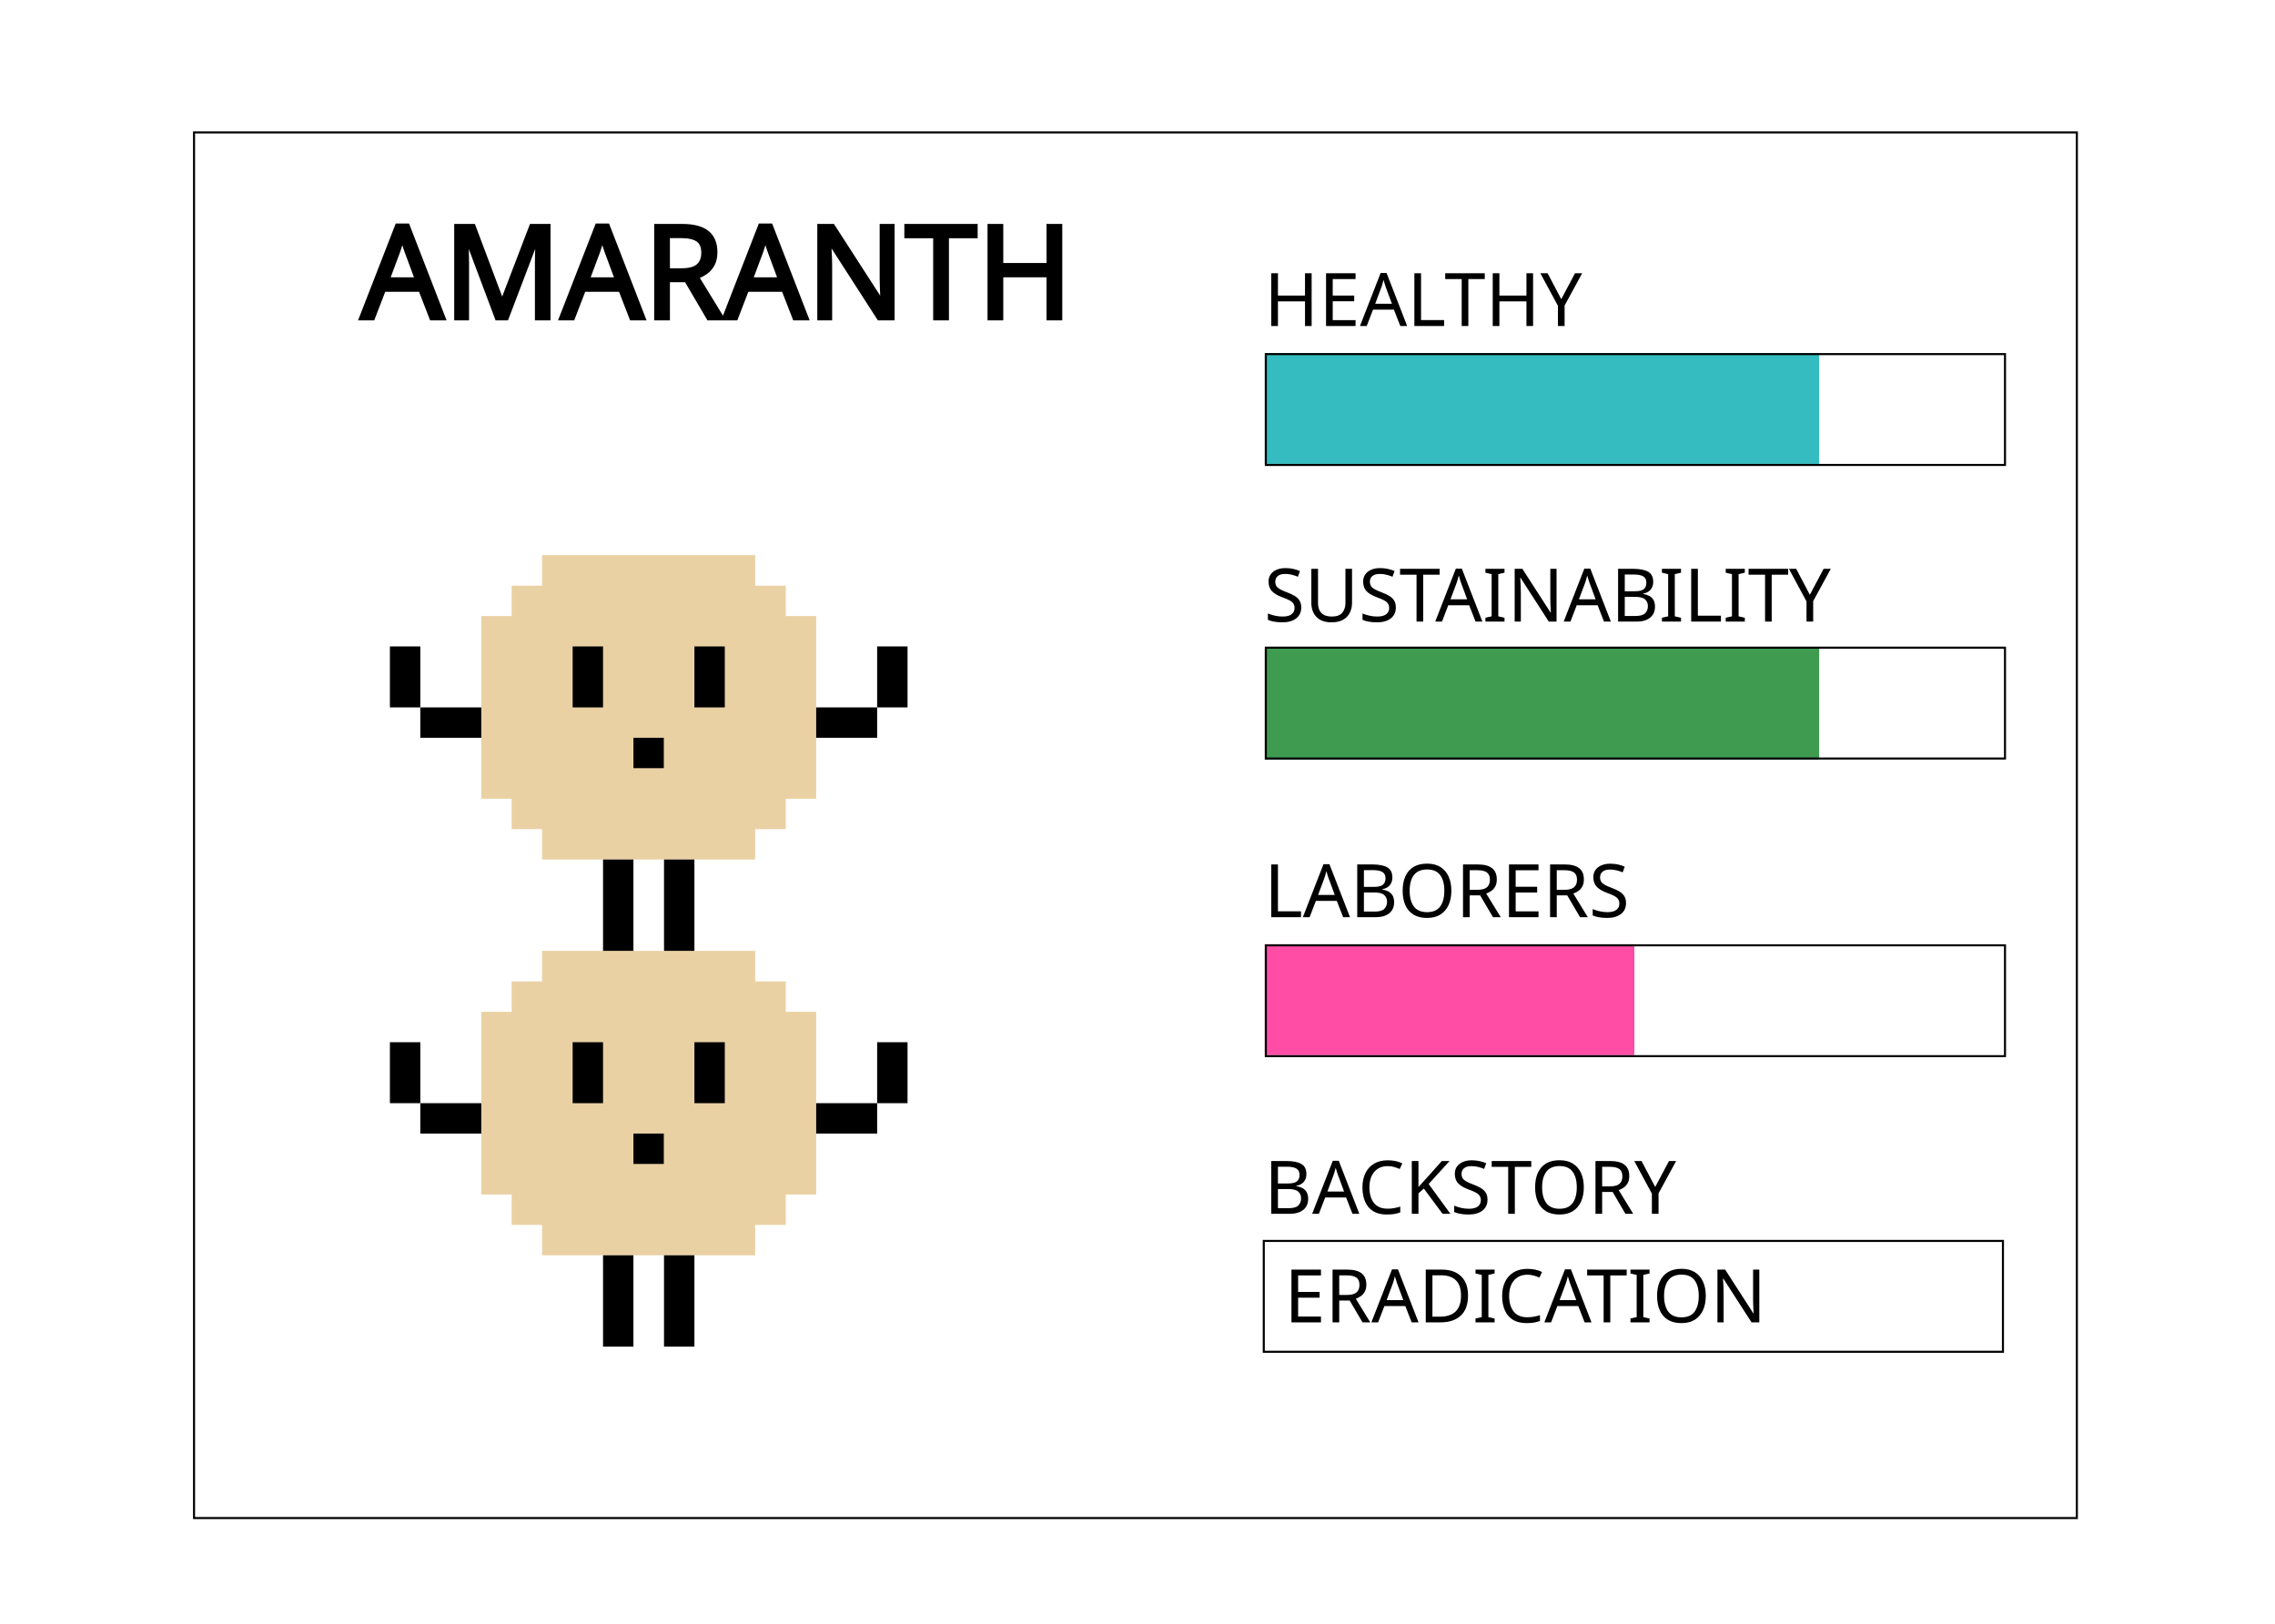
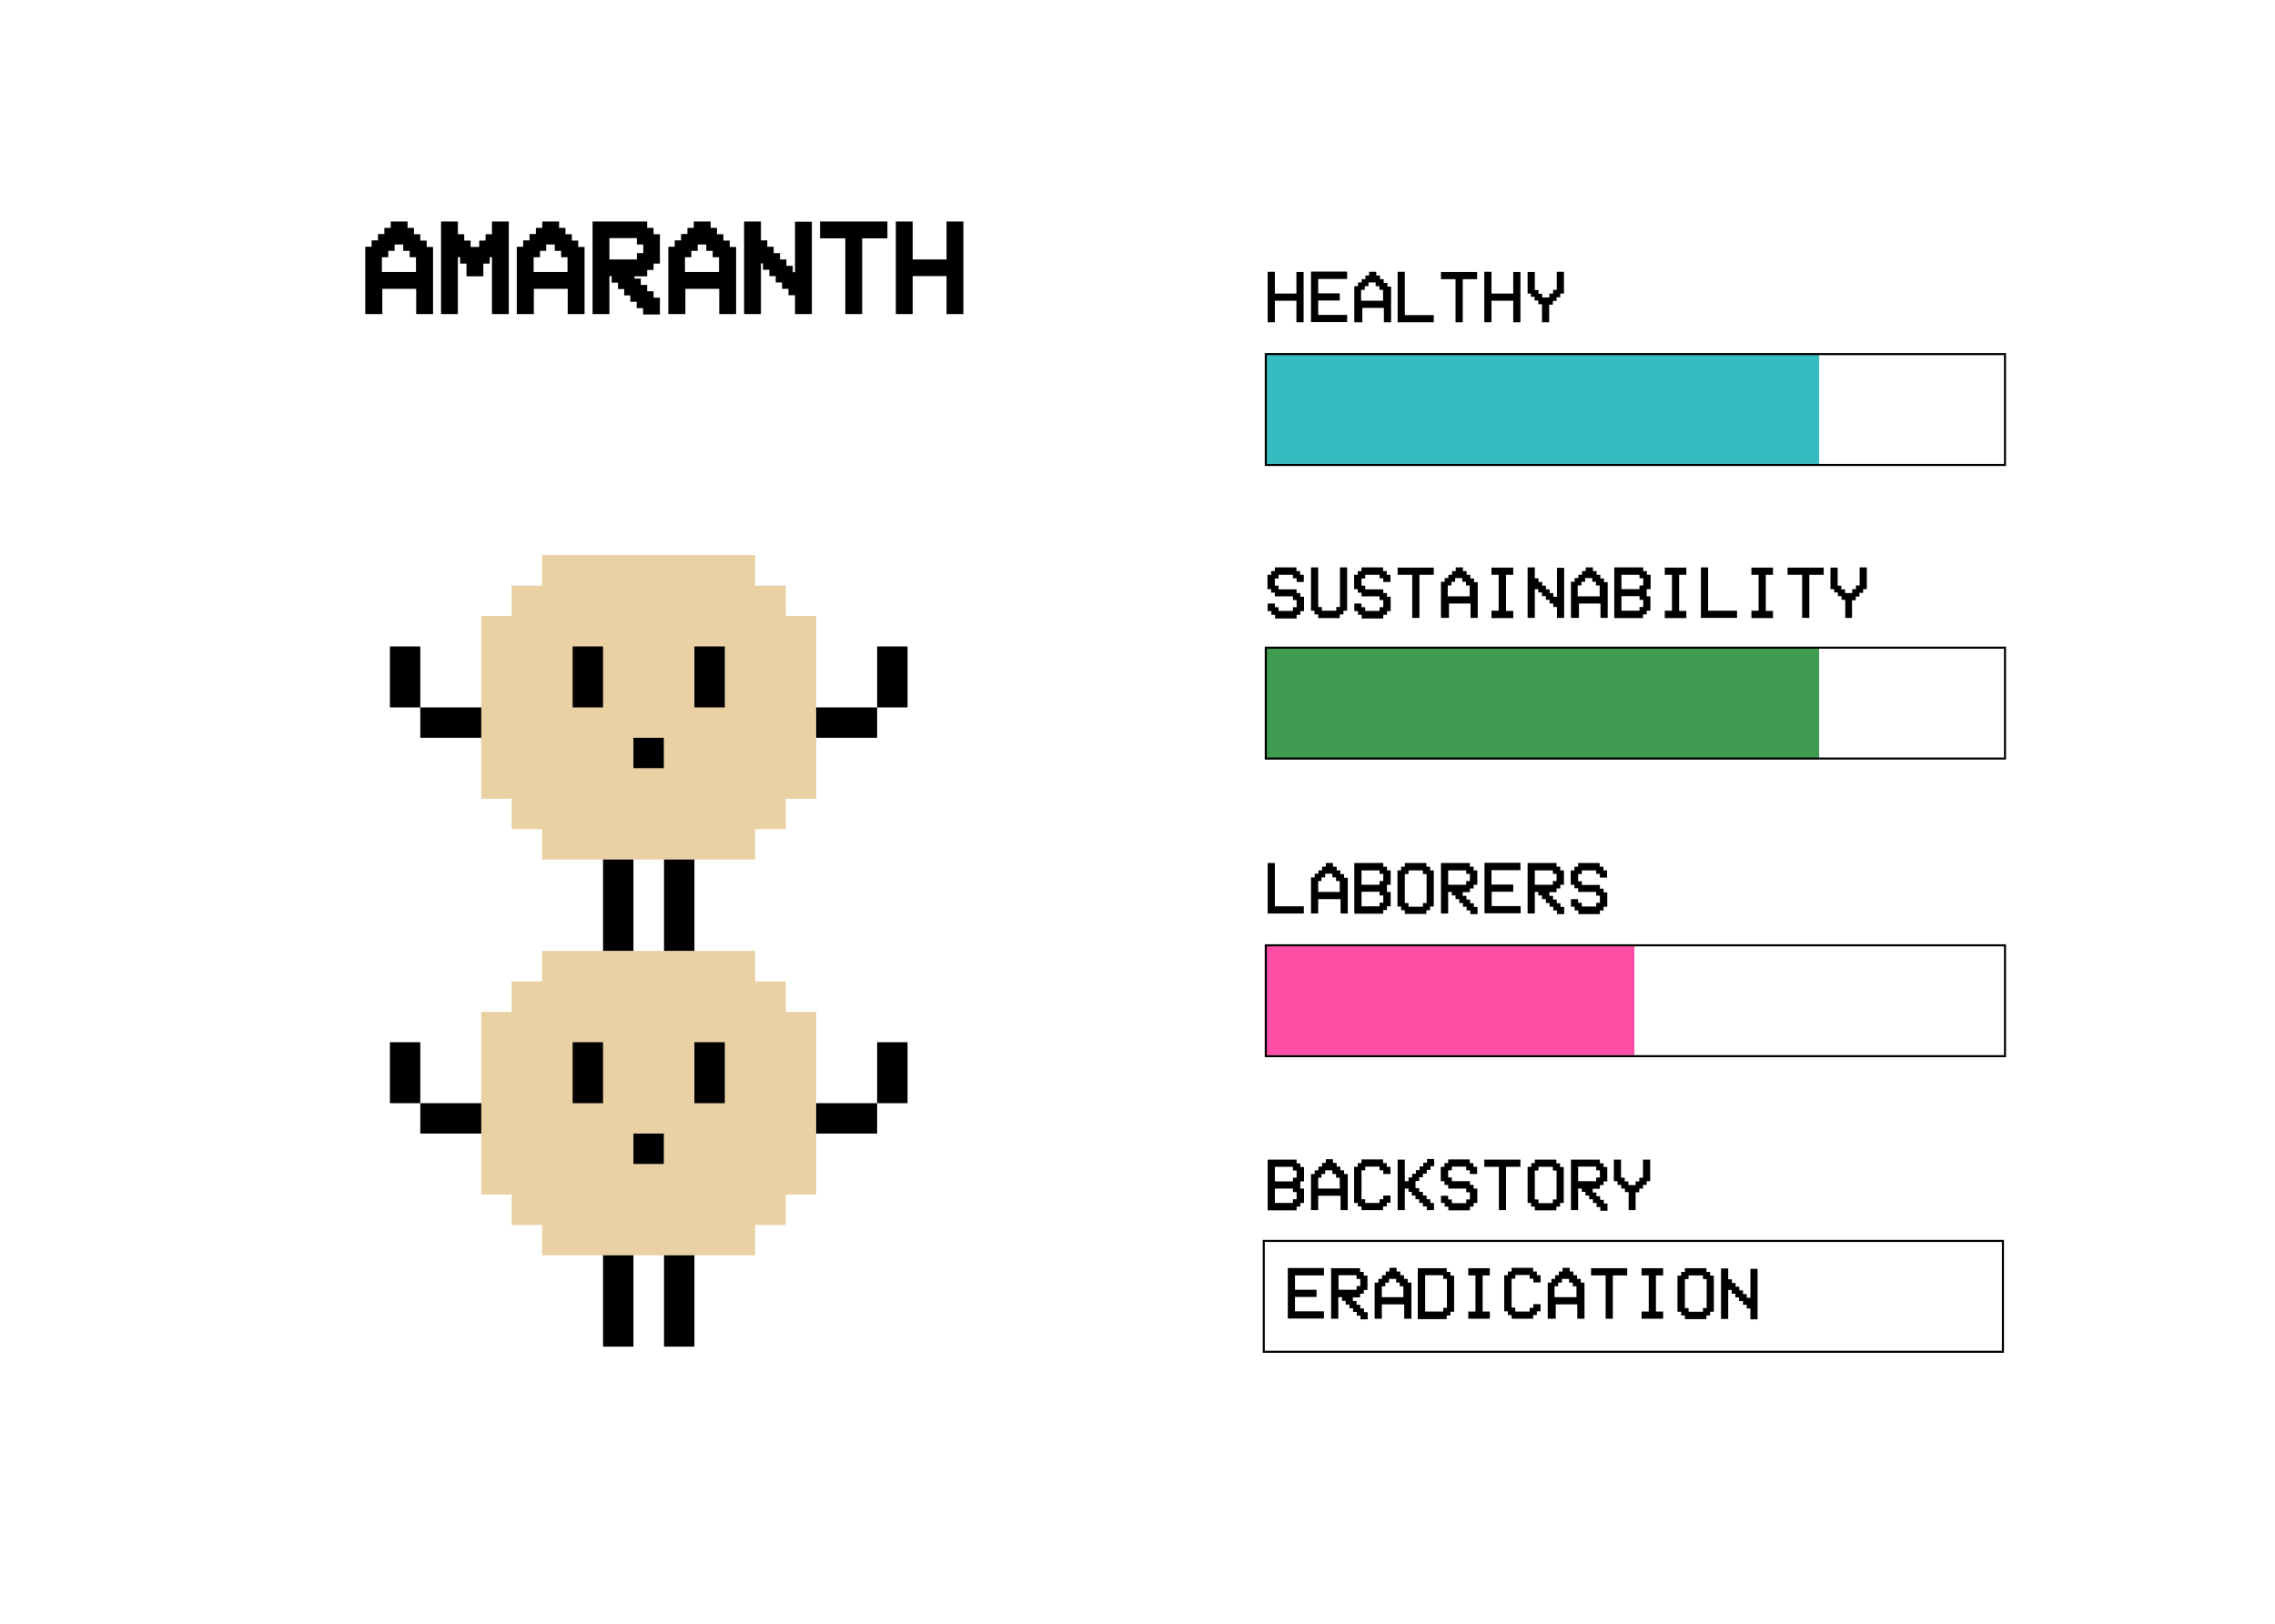
<svg xmlns="http://www.w3.org/2000/svg" version="1.1" x="0px" y="0px" viewBox="0 0 1108 791" style="enable-background:new 0 0 1108 791;" xml:space="preserve">
  <style type="text/css">
	.st0{fill:#A7B941;}
	.st1{fill:#E0E48D;}
	.st2{fill:#8A370F;}
	.st3{fill:#DA895E;}
	.st4{fill:#63240B;}
	.st5{opacity:0.51;fill:#606060;}
	.st6{fill:none;stroke:#EB1C24;stroke-width:10;stroke-miterlimit:10;}
	.st7{opacity:0.51;fill:#D8D8D8;}
	.st8{opacity:0.53;fill:#3E9B50;}
	.st9{opacity:0.53;fill:#F5C032;}
	.st10{opacity:0.53;fill:#E8222E;}
	.st11{opacity:0.53;fill:#FF8039;}
	.st12{fill:#35BCC0;}
	.st13{fill:#FF4DA6;}
	.st14{fill:#3E9B50;}
	.st15{fill:#FF8039;}
	.st16{fill:#E8222E;}
	.st17{fill:#F5C032;}
- 	.st18{fill:none;}
- 	.st19{font-family:'VCROSDMono';}
- 	.st20{font-size:36px;}
- 	.st21{fill:#305937;}
- 	.st22{fill:#133415;}
- 	.st23{fill:#608D62;}
- 	.st24{fill:#6F6252;}
- 	.st25{fill:#32A00D;}
- 	.st26{fill:#DC0000;}
- 	.st27{fill:#AE0002;}
- 	.st28{fill:#FF7A69;}
- 	.st29{fill:#426024;}
- 	.st30{fill:#649238;}
- 	.st31{fill:#D08333;}
- 	.st32{fill:#EAD1A4;}
- 	.st33{fill:#FFDE01;}
- 	.st34{fill:none;stroke:#000000;stroke-miterlimit:10;}
- 	.st35{stroke:#000000;stroke-width:2;stroke-miterlimit:10;}
- 	.st36{font-size:63px;}
+ 	.st18{fill:#305937;}
+ 	.st19{fill:#133415;}
+ 	.st20{fill:#608D62;}
+ 	.st21{fill:#6F6252;}
+ 	.st22{fill:#32A00D;}
+ 	.st23{fill:#DC0000;}
+ 	.st24{fill:#AE0002;}
+ 	.st25{fill:#FF7A69;}
+ 	.st26{fill:#426024;}
+ 	.st27{fill:#649238;}
+ 	.st28{fill:#D08333;}
+ 	.st29{fill:#EAD1A4;}
+ 	.st30{fill:#FFDE01;}
+ 	.st31{stroke:#000000;stroke-width:2;stroke-miterlimit:10;}
+ 	.st32{fill:none;stroke:#000000;stroke-miterlimit:10;}
</style>
  <g id="layout">
</g>
  <g id="FOOD">
    <rect x="616" y="316" class="st14" width="270" height="54" />
    <rect x="616" y="172" class="st12" width="270" height="54" />
    <rect x="616" y="460" class="st13" width="180" height="54" />
-     <rect x="625.5" y="604" class="st18" width="350.5" height="54" />
-     <text transform="matrix(1 0 0 1 625.4978 644.176)" class="st19 st20">ERADICATION</text>
-     <polygon class="st32" points="397.5,492.9 382.7,492.9 382.7,478.1 367.8,478.1 367.8,463.2 264,463.2 264,478.1 249.2,478.1    249.2,492.9 234.4,492.9 234.4,581.9 249.2,581.9 249.2,596.7 264,596.7 264,611.5 367.8,611.5 367.8,596.7 382.7,596.7    382.7,581.9 397.5,581.9  " />
+     <g>
+       <path d="M644.8,617.8v3.5h-14.1v7h10.5v3.5h-10.5v7h14.1v3.5h-17.6v-24.6H644.8z" />
+       <path d="M653.6,631.9h-1.8v10.5h-3.5v-24.6h14.1v1.8h1.8v1.8h1.8v7h-1.8v1.8h-1.8v1.8h-3.5v1.8h1.8v1.8h1.8v1.8h1.8v1.8h1.8v3.5    h-3.5v-1.8h-1.8v-1.8h-1.8v-1.8h-1.8v-1.8h-1.8v-1.8h-1.8V631.9z M651.9,621.3v7h8.8v-1.8h1.8v-3.5h-1.8v-1.8H651.9z" />
+       <path d="M673,642.4h-3.5v-17.6h1.8v-1.8h1.8v-1.8h1.8v-1.8h1.8v-1.8h3.5v1.8h1.8v1.8h1.8v1.8h1.8v1.8h1.8v17.6h-3.5v-7H673V642.4z     M673,631.9h10.5v-5.3h-1.8v-1.8H680v-1.8h-3.5v1.8h-1.8v1.8H673V631.9z" />
+       <path d="M690.5,642.4v-24.6h14.1v1.8h1.8v1.8h1.8v17.6h-1.8v1.8h-1.8v1.8H690.5z M694.1,621.3v17.6h8.8v-1.8h1.8v-14.1h-1.8v-1.8    H694.1z" />
+       <path d="M715.1,642.4v-3.5h3.5v-17.6h-3.5v-3.5h10.5v3.5h-3.5v17.6h3.5v3.5H715.1z" />
+       <path d="M738,638.9h7v-1.8h1.8v-1.8h3.5v3.5h-1.8v1.8h-1.8v1.8h-10.5v-1.8h-1.8v-1.8h-1.8v-17.6h1.8v-1.8h1.8v-1.8h10.5v1.8h1.8    v1.8h1.8v3.5h-3.5v-1.8H745v-1.8h-7v1.8h-1.8v14.1h1.8V638.9z" />
+       <path d="M757.3,642.4h-3.5v-17.6h1.8v-1.8h1.8v-1.8h1.8v-1.8h1.8v-1.8h3.5v1.8h1.8v1.8h1.8v1.8h1.8v1.8h1.8v17.6h-3.5v-7h-10.5    V642.4z M757.3,631.9h10.5v-5.3h-1.8v-1.8h-1.8v-1.8h-3.5v1.8h-1.8v1.8h-1.8V631.9z" />
+       <path d="M781.9,621.3h-7v-3.5h17.6v3.5h-7v21.1h-3.5V621.3z" />
+       <path d="M799.5,642.4v-3.5h3.5v-17.6h-3.5v-3.5h10.5v3.5h-3.5v17.6h3.5v3.5H799.5z" />
+       <path d="M820.6,619.6v-1.8h10.5v1.8h1.8v1.8h1.8v17.6h-1.8v1.8h-1.8v1.8h-10.5v-1.8h-1.8v-1.8h-1.8v-17.6h1.8v-1.8H820.6z     M829.4,621.3h-7v1.8h-1.8v14.1h1.8v1.8h7v-1.8h1.8v-14.1h-1.8V621.3z" />
+       <path d="M841.7,628.4v14.1h-3.5v-24.6h3.5v5.3h1.8v1.8h1.8v1.8h1.8v1.8h1.8v1.8h1.8v1.8h1.8v-14.1h3.5v24.6h-3.5v-5.3h-1.8v-1.8    h-1.8v-1.8H847v-1.8h-1.8v-1.8h-1.8v-1.8H841.7z" />
+     </g>
+     <polygon class="st29" points="397.5,492.9 382.7,492.9 382.7,478.1 367.8,478.1 367.8,463.2 264,463.2 264,478.1 249.2,478.1    249.2,492.9 234.4,492.9 234.4,581.9 249.2,581.9 249.2,596.7 264,596.7 264,611.5 367.8,611.5 367.8,596.7 382.7,596.7    382.7,581.9 397.5,581.9  " />
    <rect x="278.9" y="507.7" width="14.8" height="29.7" />
    <rect x="338.2" y="507.7" width="14.8" height="29.7" />
    <rect x="308.5" y="552.2" width="14.8" height="14.8" />
    <rect x="293.7" y="611.5" width="14.8" height="44.5" />
    <rect x="323.4" y="611.5" width="14.8" height="44.5" />
    <rect x="204.7" y="537.4" width="29.7" height="14.8" />
    <rect x="397.5" y="537.4" width="29.7" height="14.8" />
    <rect x="427.2" y="507.7" width="14.8" height="29.7" />
    <rect x="189.9" y="507.7" width="14.8" height="29.7" />
-     <polygon class="st32" points="397.5,300.1 382.7,300.1 382.7,285.3 367.8,285.3 367.8,270.4 264,270.4 264,285.3 249.2,285.3    249.2,300.1 234.4,300.1 234.4,389.1 249.2,389.1 249.2,403.9 264,403.9 264,418.7 367.8,418.7 367.8,403.9 382.7,403.9    382.7,389.1 397.5,389.1  " />
+     <polygon class="st29" points="397.5,300.1 382.7,300.1 382.7,285.3 367.8,285.3 367.8,270.4 264,270.4 264,285.3 249.2,285.3    249.2,300.1 234.4,300.1 234.4,389.1 249.2,389.1 249.2,403.9 264,403.9 264,418.7 367.8,418.7 367.8,403.9 382.7,403.9    382.7,389.1 397.5,389.1  " />
    <rect x="278.9" y="314.9" width="14.8" height="29.7" />
    <rect x="338.2" y="314.9" width="14.8" height="29.7" />
    <rect x="308.5" y="359.4" width="14.8" height="14.8" />
    <rect x="293.7" y="418.7" width="14.8" height="44.5" />
    <rect x="323.4" y="418.7" width="14.8" height="44.5" />
    <rect x="204.7" y="344.6" width="29.7" height="14.8" />
    <rect x="397.5" y="344.6" width="29.7" height="14.8" />
    <rect x="427.2" y="314.9" width="14.8" height="29.7" />
    <rect x="189.9" y="314.9" width="14.8" height="29.7" />
  </g>
  <g id="top_lines">
-     <rect x="94" y="64" class="st18" width="459" height="136" />
-     <text transform="matrix(1 0 0 1 175.8435 155.0576)" class="st35 st19 st36">AMARANTH</text>
-     <rect x="615.7" y="542" class="st18" width="369.3" height="72.2" />
-     <text transform="matrix(1 0 0 1 615.6677 591.2823)" class="st19 st20">BACKSTORY</text>
-     <rect x="615.7" y="253.5" class="st18" width="360.3" height="72.2" />
-     <text transform="matrix(1 0 0 1 615.6677 302.8017)" class="st19 st20">SUSTAINABILITY</text>
-     <rect x="615.7" y="109.5" class="st18" width="360.3" height="72.2" />
-     <text transform="matrix(1 0 0 1 615.6677 158.8017)" class="st19 st20">HEALTHY</text>
-     <rect x="615.7" y="397.5" class="st18" width="360.3" height="72.2" />
-     <text transform="matrix(1 0 0 1 615.6677 446.8017)" class="st19 st20">LABORERS</text>
-     <rect x="94.5" y="64.5" class="st34" width="917" height="675" />
-     <rect x="616.5" y="172.5" class="st34" width="360" height="54" />
-     <rect x="616.5" y="315.5" class="st34" width="360" height="54" />
-     <rect x="616.5" y="460.5" class="st34" width="360" height="54" />
-     <rect x="615.5" y="604.5" class="st34" width="360" height="54" />
+     <g>
+       <path class="st31" d="M185.1,152h-6.2v-30.8h3.1v-3.1h3.1v-3.1h3.1V112h3.1v-3.1h6.2v3.1h3.1v3.1h3.1v3.1h3.1v3.1h3.1V152h-6.2    v-12.3h-18.5V152z M185.1,133.5h18.5v-9.2h-3.1v-3.1h-3.1v-3.1h-6.2v3.1h-3.1v3.1h-3.1V133.5z" />
+       <path class="st31" d="M222,152h-6.2v-43.1h6.2v6.2h3.1v3.1h3.1v3.1h6.2v-3.1h3.1v-3.1h3.1v-6.2h6.2V152h-6.2v-27.7h-3.1v3.1h-3.1    v6.2h-6.2v-6.2h-3.1v-3.1H222V152z" />
+       <path class="st31" d="M258.9,152h-6.2v-30.8h3.1v-3.1h3.1v-3.1h3.1V112h3.1v-3.1h6.2v3.1h3.1v3.1h3.1v3.1h3.1v3.1h3.1V152h-6.2    v-12.3h-18.5V152z M258.9,133.5h18.5v-9.2h-3.1v-3.1h-3.1v-3.1h-6.2v3.1H262v3.1h-3.1V133.5z" />
+       <path class="st31" d="M298.9,133.5h-3.1V152h-6.2v-43.1h24.6v3.1h3.1v3.1h3.1v12.3h-3.1v3.1h-3.1v3.1h-6.2v3.1h3.1v3.1h3.1v3.1    h3.1v3.1h3.1v6.2h-6.2v-3.1h-3.1v-3.1h-3.1v-3.1H305v-3.1H302v-3.1h-3.1V133.5z M295.8,115.1v12.3h15.4v-3.1h3.1v-6.2h-3.1v-3.1    H295.8z" />
+       <path class="st31" d="M332.7,152h-6.2v-30.8h3.1v-3.1h3.1v-3.1h3.1V112h3.1v-3.1h6.2v3.1h3.1v3.1h3.1v3.1h3.1v3.1h3.1V152h-6.2    v-12.3h-18.5V152z M332.7,133.5h18.5v-9.2h-3.1v-3.1H345v-3.1h-6.2v3.1h-3.1v3.1h-3.1V133.5z" />
+       <path class="st31" d="M369.6,127.4V152h-6.2v-43.1h6.2v9.2h3.1v3.1h3.1v3.1h3.1v3.1h3.1v3.1h3.1v3.1h3.1v-24.6h6.2V152h-6.2v-9.2    H385v-3.1h-3.1v-3.1h-3.1v-3.1h-3.1v-3.1h-3.1v-3.1H369.6z" />
+       <path class="st31" d="M412.7,115.1h-12.3v-6.2h30.8v6.2h-12.3V152h-6.2V115.1z" />
+       <path class="st31" d="M443.5,133.5V152h-6.2v-43.1h6.2v18.5h18.5v-18.5h6.2V152h-6.2v-18.5H443.5z" />
+     </g>
+     <g>
+       <path d="M617.4,589.5v-24.6h14.1v1.8h1.8v1.8h1.8v7h-1.8v3.5h1.8v7h-1.8v1.8h-1.8v1.8H617.4z M620.9,575.5h8.8v-1.8h1.8v-3.5h-1.8    v-1.8h-8.8V575.5z M620.9,586h8.8v-1.8h1.8v-3.5h-1.8V579h-8.8V586z" />
+       <path d="M642,589.5h-3.5v-17.6h1.8v-1.8h1.8v-1.8h1.8v-1.8h1.8v-1.8h3.5v1.8h1.8v1.8h1.8v1.8h1.8v1.8h1.8v17.6h-3.5v-7H642V589.5z     M642,579h10.5v-5.3h-1.8v-1.8h-1.8v-1.8h-3.5v1.8h-1.8v1.8H642V579z" />
+       <path d="M664.9,586h7v-1.8h1.8v-1.8h3.5v3.5h-1.8v1.8h-1.8v1.8h-10.5v-1.8h-1.8V586h-1.8v-17.6h1.8v-1.8h1.8v-1.8h10.5v1.8h1.8    v1.8h1.8v3.5h-3.5v-1.8h-1.8v-1.8h-7v1.8h-1.8v14.1h1.8V586z" />
+       <path d="M684.2,579v10.5h-3.5v-24.6h3.5v10.5h1.8v-1.8h1.8v-1.8h1.8v-1.8h1.8v-1.8h1.8v-1.8h1.8v-1.8h3.5v3.5h-1.8v1.8h-1.8v1.8    H693v1.8h-1.8v1.8h-1.8v3.5h1.8v1.8h1.8v1.8h1.8v1.8h1.8v1.8h1.8v3.5h-3.5v-1.8H693V586h-1.8v-1.8h-1.8v-1.8h-1.8v-1.8H686V579    H684.2z" />
+       <path d="M717.6,568.4h1.8v3.5h-3.5v-1.8h-1.8v-1.8h-7v1.8h-1.8v3.5h1.8v1.8h8.8v1.8h1.8v1.8h1.8v7h-1.8v1.8h-1.8v1.8h-10.5v-1.8    h-1.8V586h-1.8v-3.5h3.5v1.8h1.8v1.8h7v-1.8h1.8v-3.5h-1.8V579h-8.8v-1.8h-1.8v-1.8h-1.8v-7h1.8v-1.8h1.8v-1.8h10.5v1.8h1.8V568.4    z" />
+       <path d="M729.9,568.4h-7v-3.5h17.6v3.5h-7v21.1h-3.5V568.4z" />
+       <path d="M747.5,566.7v-1.8h10.5v1.8h1.8v1.8h1.8V586h-1.8v1.8h-1.8v1.8h-10.5v-1.8h-1.8V586H744v-17.6h1.8v-1.8H747.5z     M756.3,568.4h-7v1.8h-1.8v14.1h1.8v1.8h7v-1.8h1.8v-14.1h-1.8V568.4z" />
+       <path d="M770.4,579h-1.8v10.5h-3.5v-24.6h14.1v1.8h1.8v1.8h1.8v7h-1.8v1.8h-1.8v1.8h-3.5v1.8h1.8v1.8h1.8v1.8h1.8v1.8h1.8v3.5    h-3.5v-1.8h-1.8V586h-1.8v-1.8h-1.8v-1.8h-1.8v-1.8h-1.8V579z M768.6,568.4v7h8.8v-1.8h1.8v-3.5h-1.8v-1.8H768.6z" />
+       <path d="M796.7,589.5h-3.5v-8.8h-1.8V579h-1.8v-1.8h-1.8v-1.8h-1.8v-10.5h3.5v8.8h1.8v1.8h1.8v1.8h3.5v-1.8h1.8v-1.8h1.8v-8.8h3.5    v10.5H802v1.8h-1.8v1.8h-1.8v1.8h-1.8V589.5z" />
+     </g>
+     <g>
+       <path d="M633.2,280h1.8v3.5h-3.5v-1.8h-1.8V280h-7v1.8h-1.8v3.5h1.8v1.8h8.8v1.8h1.8v1.8h1.8v7h-1.8v1.8h-1.8v1.8h-10.5v-1.8h-1.8    v-1.8h-1.8V294h3.5v1.8h1.8v1.8h7v-1.8h1.8v-3.5h-1.8v-1.8h-8.8v-1.8h-1.8V287h-1.8v-7h1.8v-1.8h1.8v-1.8h10.5v1.8h1.8V280z" />
+       <path d="M640.3,297.5h-1.8v-21.1h3.5v19.3h1.8v1.8h7v-1.8h1.8v-19.3h3.5v21.1h-1.8v1.8h-1.8v1.8H642v-1.8h-1.8V297.5z" />
+       <path d="M675.4,280h1.8v3.5h-3.5v-1.8h-1.8V280h-7v1.8h-1.8v3.5h1.8v1.8h8.8v1.8h1.8v1.8h1.8v7h-1.8v1.8h-1.8v1.8h-10.5v-1.8h-1.8    v-1.8h-1.8V294h3.5v1.8h1.8v1.8h7v-1.8h1.8v-3.5h-1.8v-1.8h-8.8v-1.8h-1.8V287h-1.8v-7h1.8v-1.8h1.8v-1.8h10.5v1.8h1.8V280z" />
+       <path d="M687.7,280h-7v-3.5h17.6v3.5h-7V301h-3.5V280z" />
+       <path d="M705.3,301h-3.5v-17.6h1.8v-1.8h1.8V280h1.8v-1.8h1.8v-1.8h3.5v1.8h1.8v1.8h1.8v1.8h1.8v1.8h1.8V301h-3.5v-7h-10.5V301z     M705.3,290.5h10.5v-5.3h-1.8v-1.8h-1.8v-1.8h-3.5v1.8h-1.8v1.8h-1.8V290.5z" />
+       <path d="M726.4,301v-3.5h3.5V280h-3.5v-3.5H737v3.5h-3.5v17.6h3.5v3.5H726.4z" />
+       <path d="M747.5,287V301H744v-24.6h3.5v5.3h1.8v1.8h1.8v1.8h1.8v1.8h1.8v1.8h1.8v1.8h1.8v-14.1h3.5V301h-3.5v-5.3h-1.8V294h-1.8    v-1.8h-1.8v-1.8H751v-1.8h-1.8V287H747.5z" />
+       <path d="M768.6,301h-3.5v-17.6h1.8v-1.8h1.8V280h1.8v-1.8h1.8v-1.8h3.5v1.8h1.8v1.8h1.8v1.8h1.8v1.8h1.8V301h-3.5v-7h-10.5V301z     M768.6,290.5h10.5v-5.3h-1.8v-1.8h-1.8v-1.8h-3.5v1.8h-1.8v1.8h-1.8V290.5z" />
+       <path d="M786.2,301v-24.6h14.1v1.8h1.8v1.8h1.8v7H802v3.5h1.8v7H802v1.8h-1.8v1.8H786.2z M789.7,287h8.8v-1.8h1.8v-3.5h-1.8V280    h-8.8V287z M789.7,297.5h8.8v-1.8h1.8v-3.5h-1.8v-1.8h-8.8V297.5z" />
+       <path d="M810.8,301v-3.5h3.5V280h-3.5v-3.5h10.5v3.5h-3.5v17.6h3.5v3.5H810.8z" />
+       <path d="M828.4,301v-24.6h3.5v21.1h14.1v3.5H828.4z" />
+       <path d="M853,301v-3.5h3.5V280H853v-3.5h10.5v3.5H860v17.6h3.5v3.5H853z" />
+       <path d="M877.6,280h-7v-3.5h17.6v3.5h-7V301h-3.5V280z" />
+       <path d="M902.2,301h-3.5v-8.8h-1.8v-1.8h-1.8v-1.8h-1.8V287h-1.8v-10.5h3.5v8.8h1.8v1.8h1.8v1.8h3.5V287h1.8v-1.8h1.8v-8.8h3.5    V287h-1.8v1.8h-1.8v1.8h-1.8v1.8h-1.8V301z" />
+     </g>
+     <g>
+       <path d="M620.9,146.5V157h-3.5v-24.6h3.5V143h10.5v-10.5h3.5V157h-3.5v-10.5H620.9z" />
+       <path d="M656.1,132.4v3.5H642v7h10.5v3.5H642v7h14.1v3.5h-17.6v-24.6H656.1z" />
+       <path d="M663.1,157h-3.5v-17.6h1.8v-1.8h1.8V136h1.8v-1.8h1.8v-1.8h3.5v1.8h1.8v1.8h1.8v1.8h1.8v1.8h1.8V157h-3.5v-7h-10.5V157z     M663.1,146.5h10.5v-5.3h-1.8v-1.8h-1.8v-1.8h-3.5v1.8h-1.8v1.8h-1.8V146.5z" />
+       <path d="M680.7,157v-24.6h3.5v21.1h14.1v3.5H680.7z" />
+       <path d="M708.8,136h-7v-3.5h17.6v3.5h-7V157h-3.5V136z" />
+       <path d="M726.4,146.5V157h-3.5v-24.6h3.5V143H737v-10.5h3.5V157H737v-10.5H726.4z" />
+       <path d="M754.5,157H751v-8.8h-1.8v-1.8h-1.8v-1.8h-1.8V143H744v-10.5h3.5v8.8h1.8v1.8h1.8v1.8h3.5V143h1.8v-1.8h1.8v-8.8h3.5V143    h-1.8v1.8h-1.8v1.8h-1.8v1.8h-1.8V157z" />
+     </g>
+     <g>
+       <path d="M617.4,445v-24.6h3.5v21.1H635v3.5H617.4z" />
+       <path d="M642,445h-3.5v-17.6h1.8v-1.8h1.8V424h1.8v-1.8h1.8v-1.8h3.5v1.8h1.8v1.8h1.8v1.8h1.8v1.8h1.8V445h-3.5v-7H642V445z     M642,434.5h10.5v-5.3h-1.8v-1.8h-1.8v-1.8h-3.5v1.8h-1.8v1.8H642V434.5z" />
+       <path d="M659.6,445v-24.6h14.1v1.8h1.8v1.8h1.8v7h-1.8v3.5h1.8v7h-1.8v1.8h-1.8v1.8H659.6z M663.1,431h8.8v-1.8h1.8v-3.5h-1.8V424    h-8.8V431z M663.1,441.5h8.8v-1.8h1.8v-3.5h-1.8v-1.8h-8.8V441.5z" />
+       <path d="M684.2,422.2v-1.8h10.5v1.8h1.8v1.8h1.8v17.6h-1.8v1.8h-1.8v1.8h-10.5v-1.8h-1.8v-1.8h-1.8V424h1.8v-1.8H684.2z M693,424    h-7v1.8h-1.8v14.1h1.8v1.8h7v-1.8h1.8v-14.1H693V424z" />
+       <path d="M707.1,434.5h-1.8V445h-3.5v-24.6h14.1v1.8h1.8v1.8h1.8v7h-1.8v1.8h-1.8v1.8h-3.5v1.8h1.8v1.8h1.8v1.8h1.8v1.8h1.8v3.5    h-3.5v-1.8h-1.8v-1.8h-1.8v-1.8h-1.8V438h-1.8v-1.8h-1.8V434.5z M705.3,424v7h8.8v-1.8h1.8v-3.5h-1.8V424H705.3z" />
+       <path d="M740.5,420.4v3.5h-14.1v7H737v3.5h-10.5v7h14.1v3.5h-17.6v-24.6H740.5z" />
+       <path d="M749.3,434.5h-1.8V445H744v-24.6h14.1v1.8h1.8v1.8h1.8v7h-1.8v1.8h-1.8v1.8h-3.5v1.8h1.8v1.8h1.8v1.8h1.8v1.8h1.8v3.5    h-3.5v-1.8h-1.8v-1.8h-1.8v-1.8h-1.8V438H751v-1.8h-1.8V434.5z M747.5,424v7h8.8v-1.8h1.8v-3.5h-1.8V424H747.5z" />
+       <path d="M780.9,424h1.8v3.5h-3.5v-1.8h-1.8V424h-7v1.8h-1.8v3.5h1.8v1.8h8.8v1.8h1.8v1.8h1.8v7h-1.8v1.8h-1.8v1.8h-10.5v-1.8h-1.8    v-1.8h-1.8V438h3.5v1.8h1.8v1.8h7v-1.8h1.8v-3.5h-1.8v-1.8h-8.8v-1.8h-1.8V431h-1.8v-7h1.8v-1.8h1.8v-1.8h10.5v1.8h1.8V424z" />
+     </g>
+     <rect x="616.5" y="172.5" class="st32" width="360" height="54" />
+     <rect x="616.5" y="315.5" class="st32" width="360" height="54" />
+     <rect x="616.5" y="460.5" class="st32" width="360" height="54" />
+     <rect x="615.5" y="604.5" class="st32" width="360" height="54" />
  </g>
</svg>
